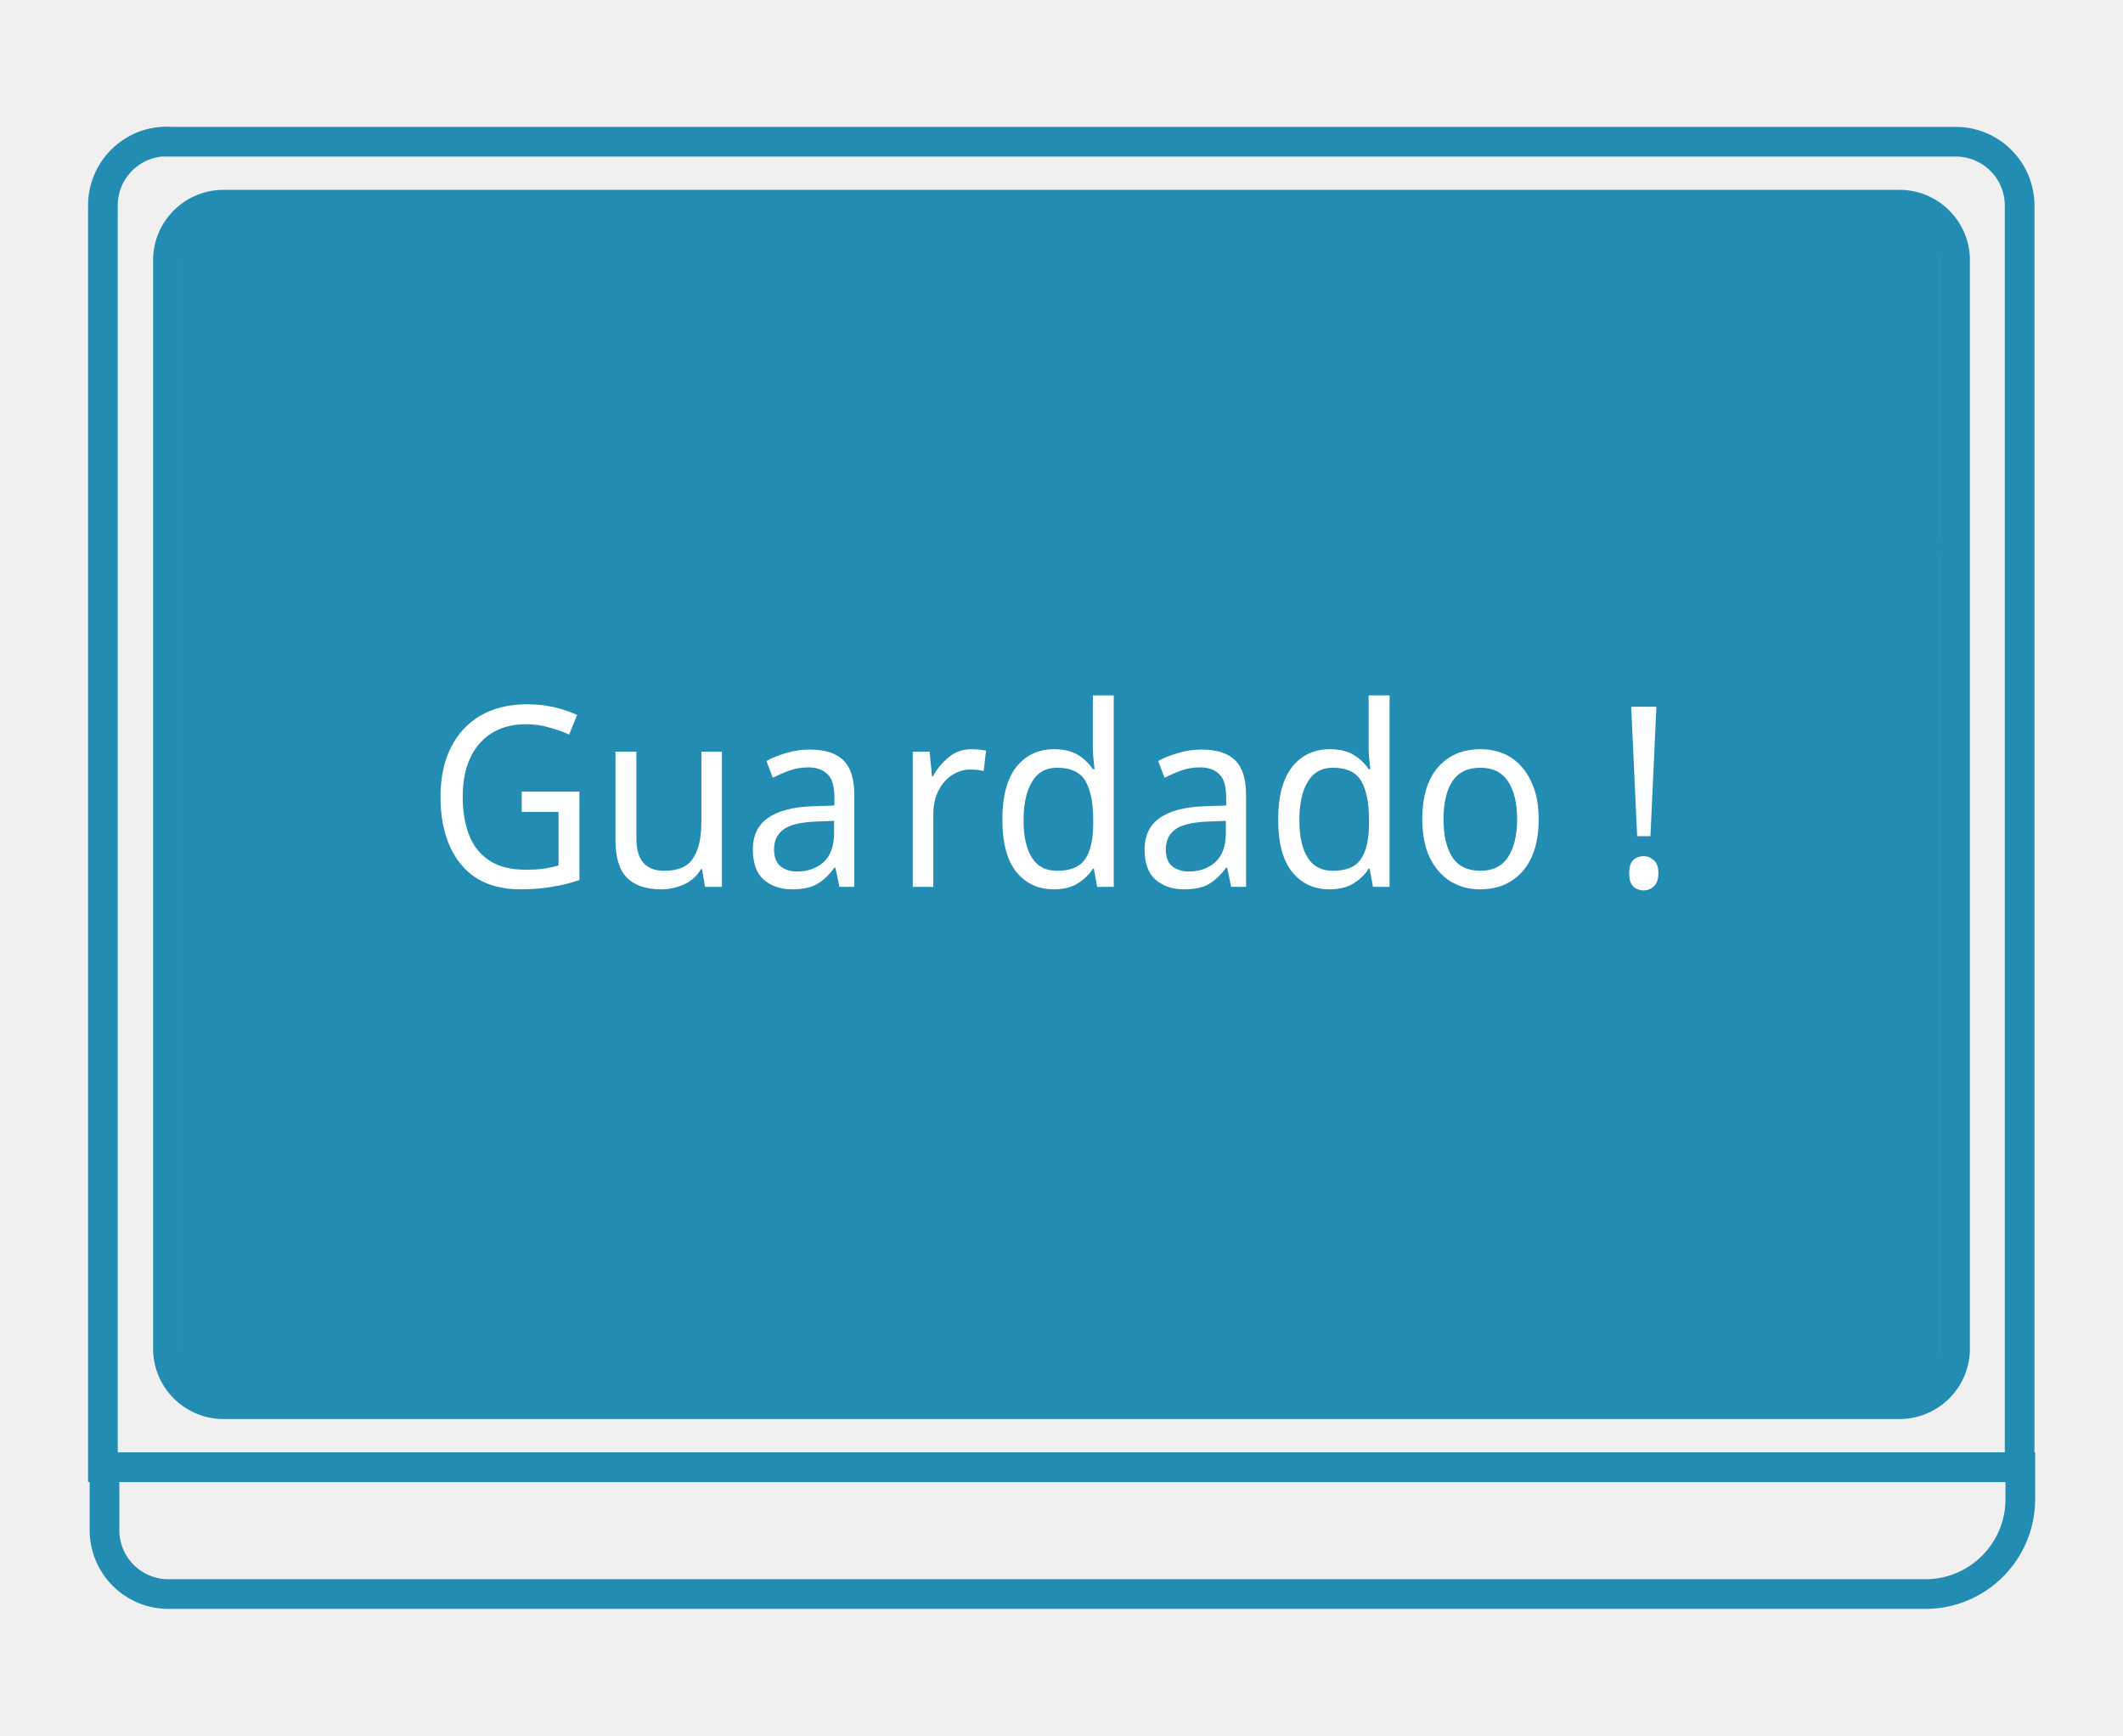
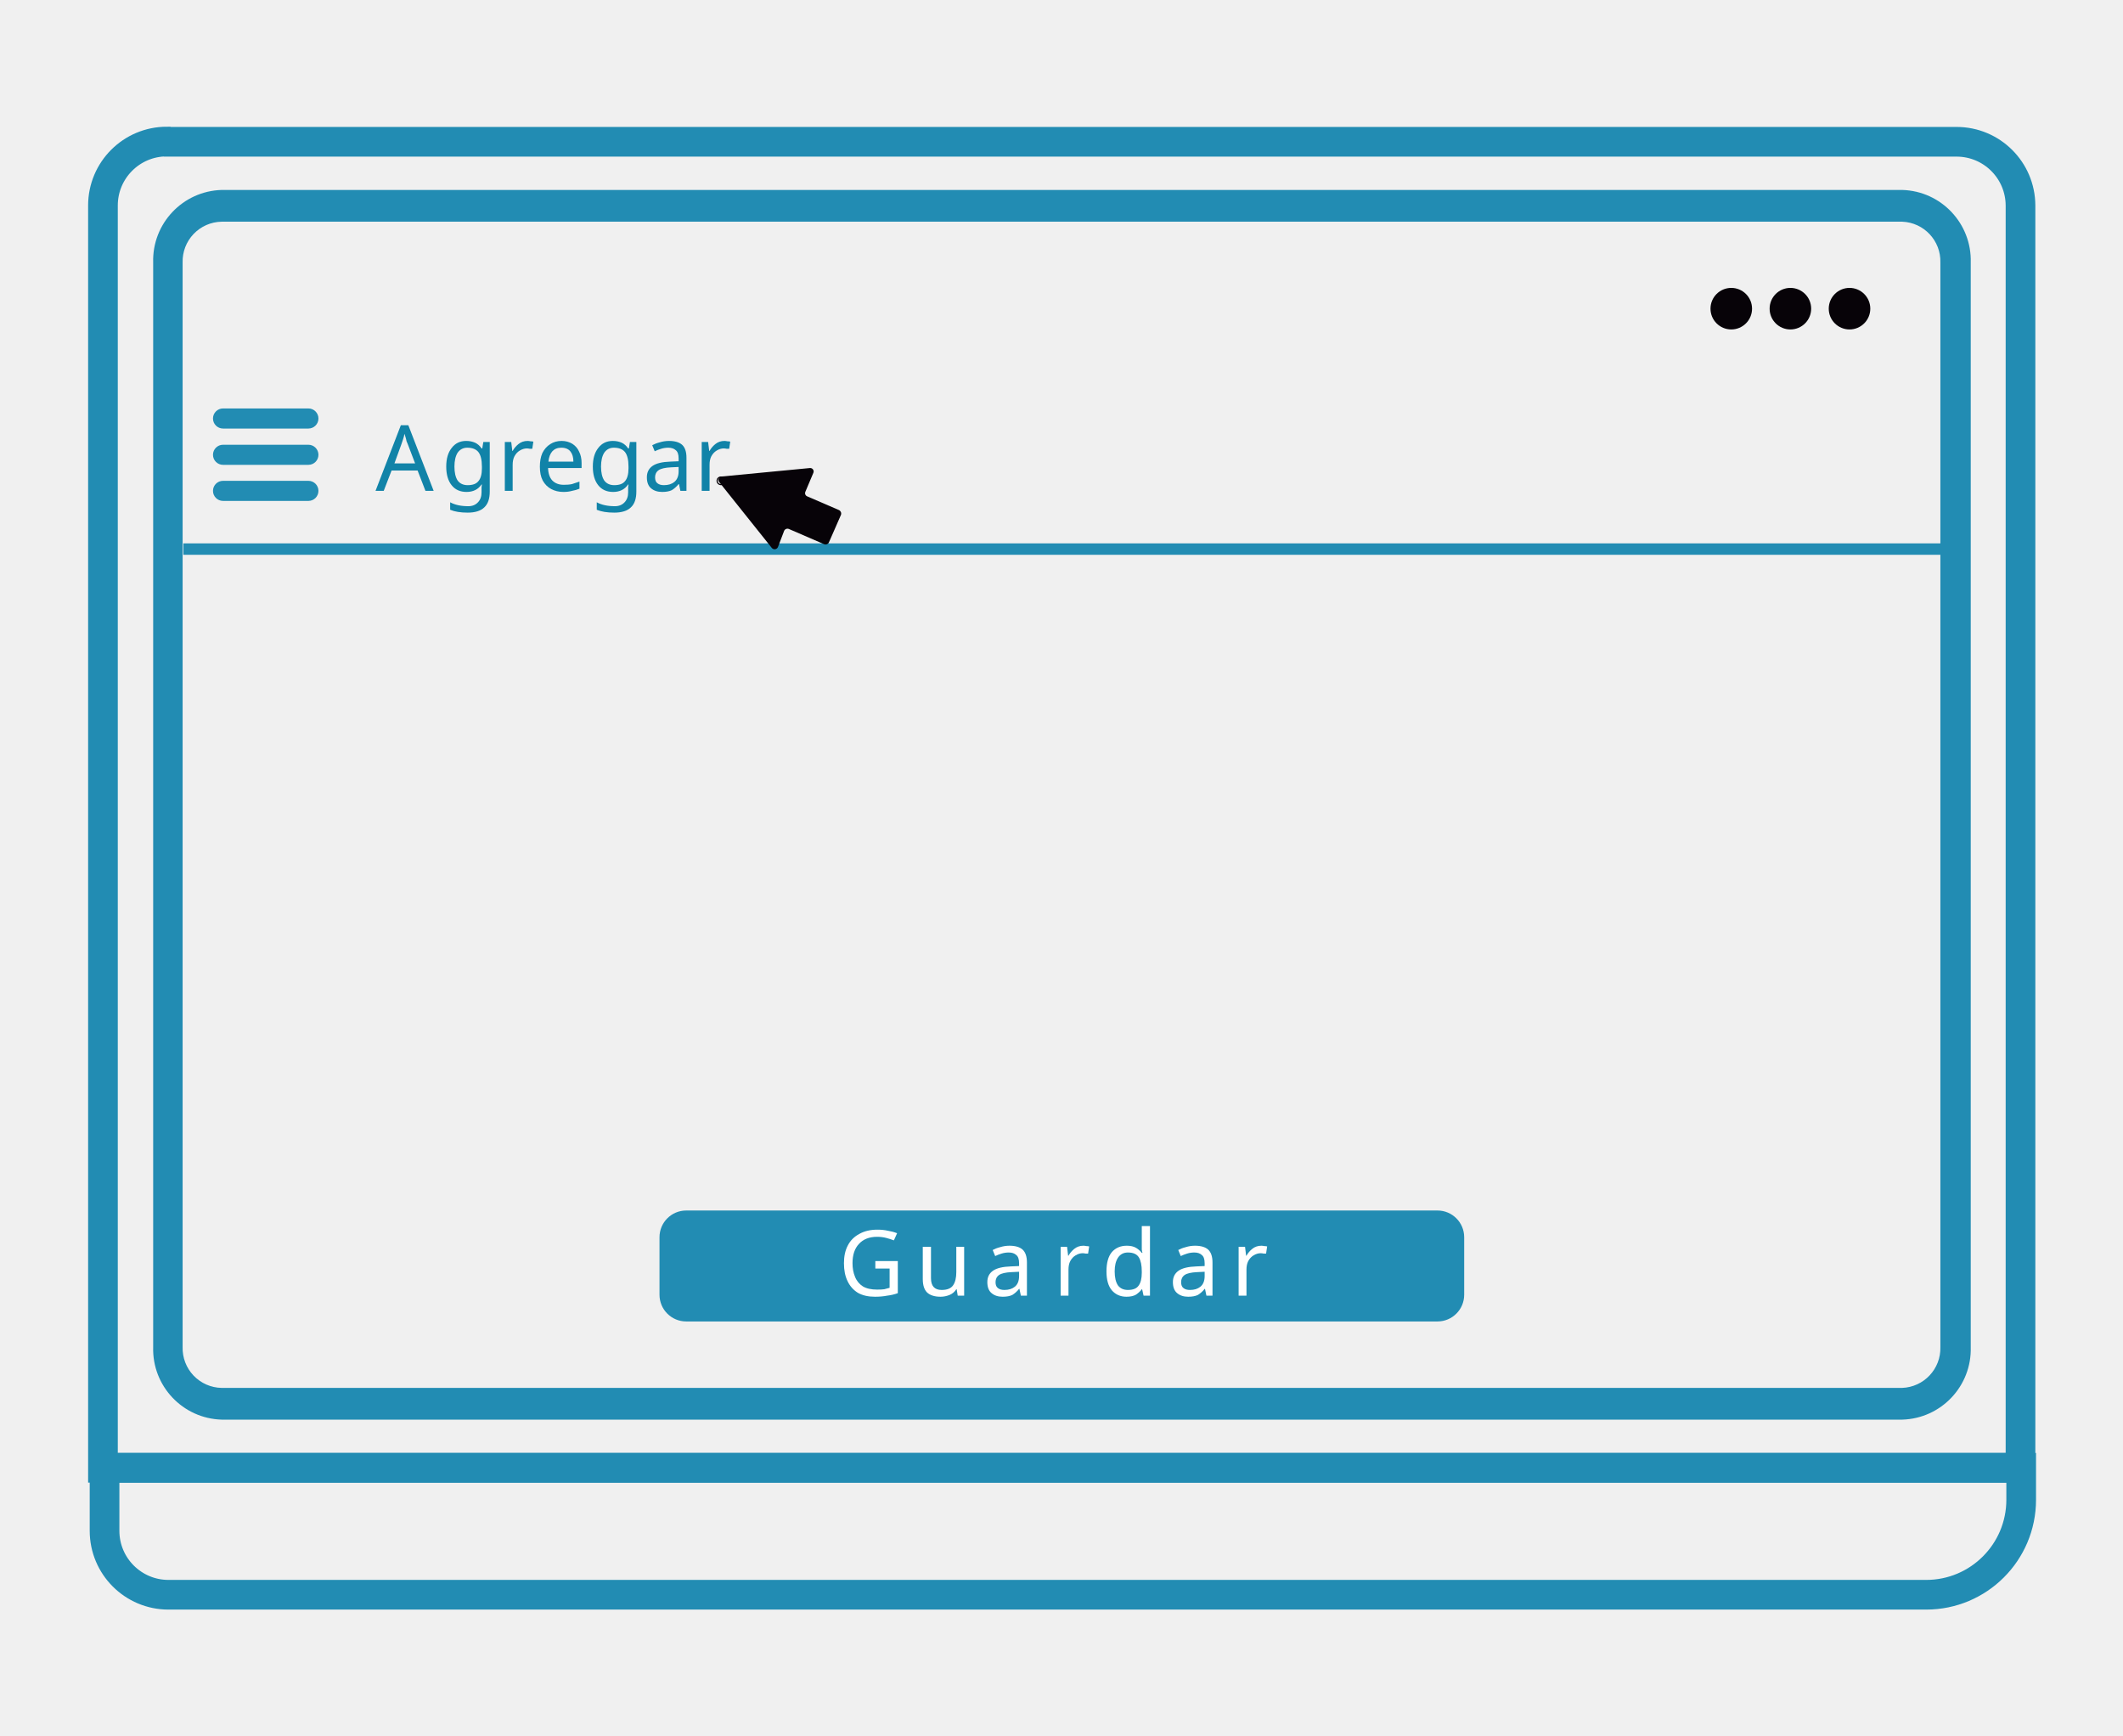
- <svg xmlns="http://www.w3.org/2000/svg" id="el_7EdfYYN0_" viewBox="0 0 93.04 76.06">
-   <style>#el_aiaZHgKVe6{font-size: 4px;fill: #211915;letter-spacing: 0.15em;font-family: ArialRoundedMTBold, Arial Rounded MT Bold;transform: translate(17.54px, 43.64px);}#el_BP6hY_1iog{fill: #070308;stroke: #070308;stroke-width: 0.25px;stroke-linecap: round;stroke-miterlimit: 10;}#el_kzamm7WwpP{font-size: 4px;fill: #211915;letter-spacing: 0.15em;font-family: ArialRoundedMTBold, Arial Rounded MT Bold;transform: translate(18.35px, 34.51px);}#el_O3Hxa280pZ{fill: #228cb3;}#el_VGuG419xAH{fill: #228cb3;}#el_pMULmAJuuo{fill: #070308;stroke: #070308;stroke-width: 0.25px;stroke-linecap: round;stroke-miterlimit: 10;}#el_3q3pY2EbP4{font-size: 4px;font-family: ArialRoundedMTBold, Arial Rounded MT Bold;fill: #1183a8;transform: translate(16.45px, 21.5px);}#el_ujf073IK3K{letter-spacing: -0.01em;}#el_7aknB3l7fI{letter-spacing: -0.02em;}#el_tPC1N4HXeD{letter-spacing: -0.01em;}#el_f65RdmB1Au{letter-spacing: -0.02em;}#el_MfE8gNwpYy{stroke-miterlimit: 10;fill: none;stroke: #228cb3;stroke-width: 1.3px;}#el_ZpgUhrQwgH{stroke-miterlimit: 10;fill: none;stroke: #228cb3;stroke-width: 1.3px;}#el_yz6tXm_WsY{fill: #070308;}#el_3By__ssu3yo{fill: #070308;}#el_5ZanX1Aa1HI{fill: #070308;}#el_8MK5LlOn_Wj{fill: #228cb3;}#el_75wqMmnnf7u{font-size: 4px;font-family: ArialRoundedMTBold, Arial Rounded MT Bold;fill: #fff;letter-spacing: 0.12em;transform: translate(36.72px, 56.75px);}#el_CpZoxkc_BT6{letter-spacing: 0.09em;}#el_lNcxWSds_hj{fill: #228cb3;}#el__mKRcoUna1o{stroke-miterlimit: 10;stroke: #228cb3;fill: #fff;stroke-width: 0.5px;}#el_zzC6JfFh_Cd{fill: #228cb3;}#el_sqZiN3Lqk32{fill: #228cb3;}#el_X_GQ4QZWylh{fill: #228cb3;}#el_2WLVT8-R_op{fill: #070308;}#el_VP7QcFIDZeH{stroke: #070308;stroke-width: 0.25px;stroke-miterlimit: 10;fill: none;}#el_Sbc9wUPVdvJ{fill: #228cb3;}#el_tadq-JHaX-m{font-family: ArialRoundedMTBold, Arial Rounded MT Bold;fill: #fff;font-size: 11.05px;transform: translate(18.68px, 38.86px) scale(0.93, 1);}#el_YdviqlIhkYt{letter-spacing: -0.03em;}</style>
+ <svg xmlns="http://www.w3.org/2000/svg" id="el_7EdfYYN0_" viewBox="0 0 93 76">
+   <style>@-webkit-keyframes kf_el_tadq-JHaX-m_an_bst_j0Mo3{84.44%{-webkit-transform: translate(30.02344px, -4px) translate(-30.02344px, 4px) translate(0px, -100px);transform: translate(30.02344px, -4px) translate(-30.02344px, 4px) translate(0px, -100px);}86.67%{-webkit-transform: translate(30.02344px, -4px) translate(-30.02344px, 4px) translate(0px, 0px);transform: translate(30.02344px, -4px) translate(-30.02344px, 4px) translate(0px, 0px);}0%{-webkit-transform: translate(30.02344px, -4px) translate(-30.02344px, 4px) translate(0px, -100px);transform: translate(30.02344px, -4px) translate(-30.02344px, 4px) translate(0px, -100px);}100%{-webkit-transform: translate(30.02344px, -4px) translate(-30.02344px, 4px) translate(0px, 0px);transform: translate(30.02344px, -4px) translate(-30.02344px, 4px) translate(0px, 0px);}}@keyframes kf_el_tadq-JHaX-m_an_bst_j0Mo3{84.44%{-webkit-transform: translate(30.02344px, -4px) translate(-30.02344px, 4px) translate(0px, -100px);transform: translate(30.02344px, -4px) translate(-30.02344px, 4px) translate(0px, -100px);}86.67%{-webkit-transform: translate(30.02344px, -4px) translate(-30.02344px, 4px) translate(0px, 0px);transform: translate(30.02344px, -4px) translate(-30.02344px, 4px) translate(0px, 0px);}0%{-webkit-transform: translate(30.02344px, -4px) translate(-30.02344px, 4px) translate(0px, -100px);transform: translate(30.02344px, -4px) translate(-30.02344px, 4px) translate(0px, -100px);}100%{-webkit-transform: translate(30.02344px, -4px) translate(-30.02344px, 4px) translate(0px, 0px);transform: translate(30.02344px, -4px) translate(-30.02344px, 4px) translate(0px, 0px);}}@-webkit-keyframes kf_el_8MK5LlOn_Wj_an_PGq4NbTM5{72.22%{opacity: 1;}74.44%{opacity: 0.8;}76.67%{opacity: 1;}0%{opacity: 1;}100%{opacity: 1;}}@keyframes kf_el_8MK5LlOn_Wj_an_PGq4NbTM5{72.22%{opacity: 1;}74.44%{opacity: 0.8;}76.67%{opacity: 1;}0%{opacity: 1;}100%{opacity: 1;}}@-webkit-keyframes kf_el_O3Hxa280pZ_an_mErbuj33h{0%{opacity: 0;}55.00%{opacity: 0;}57.22%{opacity: 1;}100%{opacity: 1;}}@keyframes kf_el_O3Hxa280pZ_an_mErbuj33h{0%{opacity: 0;}55.00%{opacity: 0;}57.22%{opacity: 1;}100%{opacity: 1;}}@-webkit-keyframes kf_el_VGuG419xAH_an_4gtbHNIZe{0%{opacity: 0;}27.22%{opacity: 0;}28.89%{opacity: 1;}100%{opacity: 1;}}@keyframes kf_el_VGuG419xAH_an_4gtbHNIZe{0%{opacity: 0;}27.22%{opacity: 0;}28.89%{opacity: 1;}100%{opacity: 1;}}@-webkit-keyframes kf_el_aiaZHgKVe6_an_o_nhAOu0b{0%{opacity: 0;}50.56%{opacity: 0;}52.22%{opacity: 1;}100%{opacity: 1;}}@keyframes kf_el_aiaZHgKVe6_an_o_nhAOu0b{0%{opacity: 0;}50.56%{opacity: 0;}52.22%{opacity: 1;}100%{opacity: 1;}}@-webkit-keyframes kf_el_XwBdNq2JCJy_an_bYfogS0N2{9.44%{-webkit-transform: translate(30.75px, 20.23px) translate(-30.75px, -20.23px) translate(0px, 0px);transform: translate(30.75px, 20.23px) translate(-30.75px, -20.23px) translate(0px, 0px);}20.56%{-webkit-transform: translate(30.75px, 20.23px) translate(-30.75px, -20.23px) translate(40px, 12px);transform: translate(30.75px, 20.23px) translate(-30.75px, -20.23px) translate(40px, 12px);}24.44%{-webkit-transform: translate(30.75px, 20.23px) translate(-30.75px, -20.23px) translate(40px, 12px);transform: translate(30.75px, 20.23px) translate(-30.75px, -20.23px) translate(40px, 12px);}44.44%{-webkit-transform: translate(30.75px, 20.23px) translate(-30.75px, -20.23px) translate(40px, 20px);transform: translate(30.75px, 20.23px) translate(-30.75px, -20.23px) translate(40px, 20px);}57.78%{-webkit-transform: translate(30.75px, 20.23px) translate(-30.75px, -20.23px) translate(40px, 20px);transform: translate(30.75px, 20.23px) translate(-30.75px, -20.23px) translate(40px, 20px);}65.56%{-webkit-transform: translate(30.75px, 20.23px) translate(-30.75px, -20.23px) translate(30px, 35px);transform: translate(30.75px, 20.23px) translate(-30.75px, -20.23px) translate(30px, 35px);}92.22%{-webkit-transform: translate(30.75px, 20.23px) translate(-30.75px, -20.23px) translate(30px, 35px);transform: translate(30.75px, 20.23px) translate(-30.75px, -20.23px) translate(30px, 35px);}100%{-webkit-transform: translate(30.75px, 20.23px) translate(-30.75px, -20.23px) translate(0px, 0px);transform: translate(30.75px, 20.23px) translate(-30.75px, -20.23px) translate(0px, 0px);}0%{-webkit-transform: translate(30.75px, 20.23px) translate(-30.75px, -20.23px) translate(0px, 0px);transform: translate(30.75px, 20.23px) translate(-30.75px, -20.23px) translate(0px, 0px);}}@keyframes kf_el_XwBdNq2JCJy_an_bYfogS0N2{9.44%{-webkit-transform: translate(30.75px, 20.23px) translate(-30.75px, -20.23px) translate(0px, 0px);transform: translate(30.75px, 20.23px) translate(-30.75px, -20.23px) translate(0px, 0px);}20.56%{-webkit-transform: translate(30.75px, 20.23px) translate(-30.75px, -20.23px) translate(40px, 12px);transform: translate(30.75px, 20.23px) translate(-30.75px, -20.23px) translate(40px, 12px);}24.44%{-webkit-transform: translate(30.75px, 20.23px) translate(-30.75px, -20.23px) translate(40px, 12px);transform: translate(30.75px, 20.23px) translate(-30.75px, -20.23px) translate(40px, 12px);}44.44%{-webkit-transform: translate(30.75px, 20.23px) translate(-30.75px, -20.23px) translate(40px, 20px);transform: translate(30.75px, 20.23px) translate(-30.75px, -20.23px) translate(40px, 20px);}57.78%{-webkit-transform: translate(30.75px, 20.23px) translate(-30.75px, -20.23px) translate(40px, 20px);transform: translate(30.75px, 20.23px) translate(-30.75px, -20.23px) translate(40px, 20px);}65.56%{-webkit-transform: translate(30.75px, 20.23px) translate(-30.75px, -20.23px) translate(30px, 35px);transform: translate(30.75px, 20.23px) translate(-30.75px, -20.23px) translate(30px, 35px);}92.22%{-webkit-transform: translate(30.75px, 20.23px) translate(-30.75px, -20.23px) translate(30px, 35px);transform: translate(30.75px, 20.23px) translate(-30.75px, -20.23px) translate(30px, 35px);}100%{-webkit-transform: translate(30.75px, 20.23px) translate(-30.75px, -20.23px) translate(0px, 0px);transform: translate(30.75px, 20.23px) translate(-30.75px, -20.23px) translate(0px, 0px);}0%{-webkit-transform: translate(30.75px, 20.23px) translate(-30.75px, -20.23px) translate(0px, 0px);transform: translate(30.75px, 20.23px) translate(-30.75px, -20.23px) translate(0px, 0px);}}@-webkit-keyframes kf_el_kzamm7WwpP_an_alt6L8h09{0%{opacity: 0;}26.67%{opacity: 0;}28.33%{opacity: 1;}100%{opacity: 1;}}@keyframes kf_el_kzamm7WwpP_an_alt6L8h09{0%{opacity: 0;}26.67%{opacity: 0;}28.33%{opacity: 1;}100%{opacity: 1;}}@-webkit-keyframes kf_el_pMULmAJuuo_an_LTWDTcEjN{0%{opacity: 0;}7.22%{opacity: 0;}8.33%{opacity: 1;}100%{opacity: 1;}}@keyframes kf_el_pMULmAJuuo_an_LTWDTcEjN{0%{opacity: 0;}7.22%{opacity: 0;}8.33%{opacity: 1;}100%{opacity: 1;}}@-webkit-keyframes kf_el_BP6hY_1iog_an_cptKl3DCP{0%{opacity: 0;}6.11%{opacity: 0;}7.22%{opacity: 1;}100%{opacity: 1;}}@keyframes kf_el_BP6hY_1iog_an_cptKl3DCP{0%{opacity: 0;}6.11%{opacity: 0;}7.22%{opacity: 1;}100%{opacity: 1;}}@-webkit-keyframes kf_el_VP7QcFIDZeH_an_VpRtQnhNC{0%{-webkit-transform: translate(31.58px, 21.06px) scale(0.2, 0.2) translate(-31.58px, -21.06px);transform: translate(31.58px, 21.06px) scale(0.2, 0.2) translate(-31.58px, -21.06px);}3.89%{-webkit-transform: translate(31.58px, 21.06px) scale(1.9, 1.9) translate(-31.58px, -21.06px);transform: translate(31.58px, 21.06px) scale(1.9, 1.9) translate(-31.58px, -21.06px);}8.33%{-webkit-transform: translate(31.58px, 21.06px) scale(0, 0) translate(-31.58px, -21.06px);transform: translate(31.58px, 21.06px) scale(0, 0) translate(-31.58px, -21.06px);}20.56%{-webkit-transform: translate(31.58px, 21.06px) scale(0.2, 0.2) translate(-31.58px, -21.06px);transform: translate(31.58px, 21.06px) scale(0.2, 0.2) translate(-31.58px, -21.06px);}24.44%{-webkit-transform: translate(31.58px, 21.06px) scale(1.9, 1.9) translate(-31.58px, -21.06px);transform: translate(31.58px, 21.06px) scale(1.9, 1.9) translate(-31.58px, -21.06px);}28.89%{-webkit-transform: translate(31.58px, 21.06px) scale(0, 0) translate(-31.58px, -21.06px);transform: translate(31.58px, 21.06px) scale(0, 0) translate(-31.58px, -21.06px);}44.44%{-webkit-transform: translate(31.58px, 21.06px) scale(0.2, 0.2) translate(-31.58px, -21.06px);transform: translate(31.58px, 21.06px) scale(0.2, 0.2) translate(-31.58px, -21.06px);}48.33%{-webkit-transform: translate(31.58px, 21.06px) scale(1.9, 1.9) translate(-31.58px, -21.06px);transform: translate(31.58px, 21.06px) scale(1.9, 1.9) translate(-31.58px, -21.06px);}52.78%{-webkit-transform: translate(31.58px, 21.06px) scale(0, 0) translate(-31.58px, -21.06px);transform: translate(31.58px, 21.06px) scale(0, 0) translate(-31.58px, -21.06px);}70%{-webkit-transform: translate(31.58px, 21.06px) scale(0.2, 0.2) translate(-31.58px, -21.06px);transform: translate(31.58px, 21.06px) scale(0.2, 0.2) translate(-31.58px, -21.06px);}73.89%{-webkit-transform: translate(31.58px, 21.06px) scale(1.9, 1.9) translate(-31.58px, -21.06px);transform: translate(31.58px, 21.06px) scale(1.9, 1.9) translate(-31.58px, -21.06px);}78.33%{-webkit-transform: translate(31.58px, 21.06px) scale(0, 0) translate(-31.58px, -21.06px);transform: translate(31.58px, 21.06px) scale(0, 0) translate(-31.58px, -21.06px);}100%{-webkit-transform: translate(31.58px, 21.06px) scale(0, 0) translate(-31.58px, -21.06px);transform: translate(31.58px, 21.06px) scale(0, 0) translate(-31.58px, -21.06px);}}@keyframes kf_el_VP7QcFIDZeH_an_VpRtQnhNC{0%{-webkit-transform: translate(31.58px, 21.06px) scale(0.2, 0.2) translate(-31.58px, -21.06px);transform: translate(31.58px, 21.06px) scale(0.2, 0.2) translate(-31.58px, -21.06px);}3.89%{-webkit-transform: translate(31.58px, 21.06px) scale(1.9, 1.9) translate(-31.58px, -21.06px);transform: translate(31.58px, 21.06px) scale(1.9, 1.9) translate(-31.58px, -21.06px);}8.33%{-webkit-transform: translate(31.58px, 21.06px) scale(0, 0) translate(-31.58px, -21.06px);transform: translate(31.58px, 21.06px) scale(0, 0) translate(-31.58px, -21.06px);}20.56%{-webkit-transform: translate(31.58px, 21.06px) scale(0.2, 0.2) translate(-31.58px, -21.06px);transform: translate(31.58px, 21.06px) scale(0.2, 0.2) translate(-31.58px, -21.06px);}24.44%{-webkit-transform: translate(31.58px, 21.06px) scale(1.9, 1.9) translate(-31.58px, -21.06px);transform: translate(31.58px, 21.06px) scale(1.9, 1.9) translate(-31.58px, -21.06px);}28.89%{-webkit-transform: translate(31.58px, 21.06px) scale(0, 0) translate(-31.58px, -21.06px);transform: translate(31.58px, 21.06px) scale(0, 0) translate(-31.58px, -21.06px);}44.44%{-webkit-transform: translate(31.58px, 21.06px) scale(0.2, 0.2) translate(-31.58px, -21.06px);transform: translate(31.58px, 21.06px) scale(0.2, 0.2) translate(-31.58px, -21.06px);}48.33%{-webkit-transform: translate(31.58px, 21.06px) scale(1.9, 1.9) translate(-31.58px, -21.06px);transform: translate(31.58px, 21.06px) scale(1.9, 1.9) translate(-31.58px, -21.06px);}52.78%{-webkit-transform: translate(31.58px, 21.06px) scale(0, 0) translate(-31.58px, -21.06px);transform: translate(31.58px, 21.06px) scale(0, 0) translate(-31.58px, -21.06px);}70%{-webkit-transform: translate(31.58px, 21.06px) scale(0.2, 0.2) translate(-31.58px, -21.06px);transform: translate(31.58px, 21.06px) scale(0.2, 0.2) translate(-31.58px, -21.06px);}73.89%{-webkit-transform: translate(31.58px, 21.06px) scale(1.9, 1.9) translate(-31.58px, -21.06px);transform: translate(31.58px, 21.06px) scale(1.9, 1.9) translate(-31.58px, -21.06px);}78.33%{-webkit-transform: translate(31.58px, 21.06px) scale(0, 0) translate(-31.58px, -21.06px);transform: translate(31.58px, 21.06px) scale(0, 0) translate(-31.58px, -21.06px);}100%{-webkit-transform: translate(31.58px, 21.06px) scale(0, 0) translate(-31.58px, -21.06px);transform: translate(31.58px, 21.06px) scale(0, 0) translate(-31.58px, -21.06px);}}@-webkit-keyframes kf_el_hA8qTSOQ7VG_an_ePXabwgM-{0%{opacity: 0;}76.67%{opacity: 0;}84.44%{opacity: 1;}94.44%{opacity: 1;}100%{opacity: 0;}}@keyframes kf_el_hA8qTSOQ7VG_an_ePXabwgM-{0%{opacity: 0;}76.67%{opacity: 0;}84.44%{opacity: 1;}94.44%{opacity: 1;}100%{opacity: 0;}}#el_7EdfYYN0_ *{-webkit-animation-duration: 6s;animation-duration: 6s;-webkit-animation-iteration-count: infinite;animation-iteration-count: infinite;-webkit-animation-timing-function: cubic-bezier(0, 0, 1, 1);animation-timing-function: cubic-bezier(0, 0, 1, 1);}#el_aiaZHgKVe6{font-size: 4px;fill: #211915;letter-spacing: 0.15em;font-family: ArialRoundedMTBold, Arial Rounded MT Bold;-webkit-transform: translate(17.54px, 43.64px);transform: translate(17.54px, 43.64px);-webkit-animation-fill-mode: backwards;animation-fill-mode: backwards;opacity: 0;-webkit-animation-name: kf_el_aiaZHgKVe6_an_o_nhAOu0b;animation-name: kf_el_aiaZHgKVe6_an_o_nhAOu0b;-webkit-animation-timing-function: cubic-bezier(0, 0, 1, 1);animation-timing-function: cubic-bezier(0, 0, 1, 1);}#el_BP6hY_1iog{fill: #070308;stroke: #070308;stroke-width: 0.25px;stroke-linecap: round;stroke-miterlimit: 10;-webkit-animation-fill-mode: backwards;animation-fill-mode: backwards;opacity: 0;-webkit-animation-name: kf_el_BP6hY_1iog_an_cptKl3DCP;animation-name: kf_el_BP6hY_1iog_an_cptKl3DCP;-webkit-animation-timing-function: cubic-bezier(0.42, 0, 0.58, 1);animation-timing-function: cubic-bezier(0.42, 0, 0.58, 1);}#el_kzamm7WwpP{font-size: 4px;fill: #211915;letter-spacing: 0.15em;font-family: ArialRoundedMTBold, Arial Rounded MT Bold;-webkit-transform: translate(18.35px, 34.51px);transform: translate(18.35px, 34.51px);-webkit-animation-fill-mode: backwards;animation-fill-mode: backwards;opacity: 0;-webkit-animation-name: kf_el_kzamm7WwpP_an_alt6L8h09;animation-name: kf_el_kzamm7WwpP_an_alt6L8h09;-webkit-animation-timing-function: cubic-bezier(0, 0, 1, 1);animation-timing-function: cubic-bezier(0, 0, 1, 1);}#el_O3Hxa280pZ{fill: #228cb3;-webkit-animation-fill-mode: backwards;animation-fill-mode: backwards;opacity: 0;-webkit-animation-name: kf_el_O3Hxa280pZ_an_mErbuj33h;animation-name: kf_el_O3Hxa280pZ_an_mErbuj33h;-webkit-animation-timing-function: cubic-bezier(0, 0, 1, 1);animation-timing-function: cubic-bezier(0, 0, 1, 1);}#el_VGuG419xAH{fill: #228cb3;-webkit-animation-fill-mode: backwards;animation-fill-mode: backwards;opacity: 0;-webkit-animation-name: kf_el_VGuG419xAH_an_4gtbHNIZe;animation-name: kf_el_VGuG419xAH_an_4gtbHNIZe;-webkit-animation-timing-function: cubic-bezier(0, 0, 1, 1);animation-timing-function: cubic-bezier(0, 0, 1, 1);}#el_pMULmAJuuo{fill: #070308;stroke: #070308;stroke-width: 0.25px;stroke-linecap: round;stroke-miterlimit: 10;-webkit-animation-fill-mode: backwards;animation-fill-mode: backwards;opacity: 0;-webkit-animation-name: kf_el_pMULmAJuuo_an_LTWDTcEjN;animation-name: kf_el_pMULmAJuuo_an_LTWDTcEjN;-webkit-animation-timing-function: cubic-bezier(0, 0, 1, 1);animation-timing-function: cubic-bezier(0, 0, 1, 1);}#el_3q3pY2EbP4{font-size: 4px;font-family: ArialRoundedMTBold, Arial Rounded MT Bold;fill: #1183a8;-webkit-transform: translate(16.45px, 21.5px);transform: translate(16.45px, 21.5px);}#el_ujf073IK3K{letter-spacing: -0.01em;}#el_7aknB3l7fI{letter-spacing: -0.02em;}#el_tPC1N4HXeD{letter-spacing: -0.01em;}#el_f65RdmB1Au{letter-spacing: -0.02em;}#el_MfE8gNwpYy{stroke-miterlimit: 10;fill: none;stroke: #228cb3;stroke-width: 1.3px;}#el_ZpgUhrQwgH{stroke-miterlimit: 10;fill: none;stroke: #228cb3;stroke-width: 1.3px;}#el_yz6tXm_WsY{fill: #070308;}#el_3By__ssu3yo{fill: #070308;}#el_5ZanX1Aa1HI{fill: #070308;}#el_8MK5LlOn_Wj{fill: #228cb3;-webkit-animation-fill-mode: backwards;animation-fill-mode: backwards;opacity: 1;-webkit-animation-name: kf_el_8MK5LlOn_Wj_an_PGq4NbTM5;animation-name: kf_el_8MK5LlOn_Wj_an_PGq4NbTM5;-webkit-animation-timing-function: cubic-bezier(0, 0, 1, 1);animation-timing-function: cubic-bezier(0, 0, 1, 1);}#el_75wqMmnnf7u{font-size: 4px;font-family: ArialRoundedMTBold, Arial Rounded MT Bold;fill: #fff;letter-spacing: 0.12em;-webkit-transform: translate(36.72px, 56.75px);transform: translate(36.72px, 56.75px);}#el_CpZoxkc_BT6{letter-spacing: 0.09em;}#el_lNcxWSds_hj{fill: #228cb3;}#el__mKRcoUna1o{stroke-miterlimit: 10;stroke: #228cb3;fill: #fff;stroke-width: 0.5px;}#el_zzC6JfFh_Cd{fill: #228cb3;}#el_sqZiN3Lqk32{fill: #228cb3;}#el_X_GQ4QZWylh{fill: #228cb3;}#el_2WLVT8-R_op{fill: #070308;}#el_VP7QcFIDZeH{stroke: #070308;stroke-width: 0.25px;stroke-miterlimit: 10;fill: none;}#el_Sbc9wUPVdvJ{fill: #228cb3;}#el_tadq-JHaX-m{font-family: ArialRoundedMTBold, Arial Rounded MT Bold;fill: #fff;font-size: 11.05px;-webkit-transform: translate(18.68px, 38.86px) scale(0.93, 1);transform: translate(18.68px, 38.86px) scale(0.93, 1);}#el_YdviqlIhkYt{letter-spacing: -0.03em;}#el_hA8qTSOQ7VG{-webkit-animation-fill-mode: backwards;animation-fill-mode: backwards;opacity: 0;-webkit-animation-name: kf_el_hA8qTSOQ7VG_an_ePXabwgM-;animation-name: kf_el_hA8qTSOQ7VG_an_ePXabwgM-;-webkit-animation-timing-function: cubic-bezier(0.42, 0, 0.58, 1);animation-timing-function: cubic-bezier(0.42, 0, 0.58, 1);}#el_VP7QcFIDZeH_an_VpRtQnhNC{-webkit-animation-fill-mode: backwards;animation-fill-mode: backwards;-webkit-transform: translate(31.58px, 21.06px) scale(0.2, 0.2) translate(-31.58px, -21.06px);transform: translate(31.58px, 21.06px) scale(0.2, 0.2) translate(-31.58px, -21.06px);-webkit-animation-name: kf_el_VP7QcFIDZeH_an_VpRtQnhNC;animation-name: kf_el_VP7QcFIDZeH_an_VpRtQnhNC;-webkit-animation-timing-function: cubic-bezier(0.42, 0, 0.58, 1);animation-timing-function: cubic-bezier(0.42, 0, 0.58, 1);}#el_XwBdNq2JCJy_an_bYfogS0N2{-webkit-animation-fill-mode: backwards;animation-fill-mode: backwards;-webkit-transform: translate(30.75px, 20.23px) translate(-30.75px, -20.23px) translate(0px, 0px);transform: translate(30.75px, 20.23px) translate(-30.75px, -20.23px) translate(0px, 0px);-webkit-animation-name: kf_el_XwBdNq2JCJy_an_bYfogS0N2;animation-name: kf_el_XwBdNq2JCJy_an_bYfogS0N2;-webkit-animation-timing-function: cubic-bezier(0, 0, 1, 1);animation-timing-function: cubic-bezier(0, 0, 1, 1);}#el_gUtJugTc7bs_an_rA_JnWWpz{-webkit-transform: translate(30.02344px, -4px) translate(-30.02344px, 4px) translate(-20px, 0px);transform: translate(30.02344px, -4px) translate(-30.02344px, 4px) translate(-20px, 0px);}#el_tadq-JHaX-m_an_bst_j0Mo3{-webkit-animation-fill-mode: backwards;animation-fill-mode: backwards;-webkit-transform: translate(30.02344px, -4px) translate(-30.02344px, 4px) translate(0px, -100px);transform: translate(30.02344px, -4px) translate(-30.02344px, 4px) translate(0px, -100px);-webkit-animation-name: kf_el_tadq-JHaX-m_an_bst_j0Mo3;animation-name: kf_el_tadq-JHaX-m_an_bst_j0Mo3;-webkit-animation-timing-function: cubic-bezier(0, 0, 1, 1);animation-timing-function: cubic-bezier(0, 0, 1, 1);}#el_tadq-JHaX-m_an_n3arnEIAN{-webkit-transform: translate(30.02344px, -4px) scale(1, 1) translate(-30.02344px, 4px);transform: translate(30.02344px, -4px) scale(1, 1) translate(-30.02344px, 4px);}</style>
  <defs />
  <g id="el_oW_6MjY5JP">
    <g id="el_oZaOI1g3d" data-name="Capa 4">
      <text id="el_aiaZHgKVe6">***********************</text>
      <line x1="74.17" y1="34.51" x2="15.01" y2="34.51" id="el_BP6hY_1iog" />
      <text id="el_kzamm7WwpP">***********************</text>
      <path d="M77.18,41.28c.15-.18.29-.37.44-.54a4.62,4.62,0,0,1,1.74-1.25,1.76,1.76,0,0,1,.64-.15.38.38,0,0,1,.15,0,.1.1,0,0,1,.06.17.57.57,0,0,1-.11.11c-.32.25-.64.5-.95.76a7.58,7.58,0,0,0-1.6,1.92.37.37,0,0,1-.17.18.38.38,0,0,1-.49-.05.65.65,0,0,1-.15-.18,7.25,7.25,0,0,0-.68-1,2.09,2.09,0,0,0-.2-.22.76.76,0,0,1-.08-.11.18.18,0,0,1,0-.27,1,1,0,0,1,.23-.17.39.39,0,0,1,.44,0A2,2,0,0,1,77,41C77.06,41.09,77.12,41.19,77.18,41.28Z" id="el_O3Hxa280pZ" />
      <path d="M77.18,32.7l.44-.55a4.85,4.85,0,0,1,1.74-1.25,2.3,2.3,0,0,1,.64-.15l.15,0a.1.1,0,0,1,.06.17,1.14,1.14,0,0,1-.11.11c-.32.25-.64.49-.95.75a7.63,7.63,0,0,0-1.6,1.93.42.42,0,0,1-.17.18.39.39,0,0,1-.49,0,.84.84,0,0,1-.15-.18,7.25,7.25,0,0,0-.68-1,2.09,2.09,0,0,0-.2-.22l-.08-.11c-.07-.11-.07-.19,0-.27a.76.76,0,0,1,.23-.17.38.38,0,0,1,.44,0,1.87,1.87,0,0,1,.52.53C77.06,32.51,77.12,32.61,77.18,32.7Z" id="el_VGuG419xAH" />
      <line x1="74.17" y1="42.86" x2="15.01" y2="42.86" id="el_pMULmAJuuo" />
      <text id="el_3q3pY2EbP4">A<tspan x="2.88" y="0" id="el_ujf073IK3K">g</tspan>
        <tspan x="5.32" y="0" id="el_7aknB3l7fI">r</tspan>
        <tspan x="6.98" y="0" id="el_tPC1N4HXeD">e</tspan>
        <tspan x="9.3" y="0" id="el_f65RdmB1Au">g</tspan>
        <tspan x="11.7" y="0" id="el_VCe467Y4S5">ar</tspan>
      </text>
      <path d="M7.33,6.21H85.71A2.8,2.8,0,0,1,88.51,9V64.29a0,0,0,0,1,0,0h-84a0,0,0,0,1,0,0V9a2.8,2.8,0,0,1,2.8-2.8Z" id="el_MfE8gNwpYy" />
      <path d="M4.54,64.29h84a0,0,0,0,1,0,0v1.4a4.16,4.16,0,0,1-4.16,4.16h-77a2.8,2.8,0,0,1-2.8-2.8V64.29A0,0,0,0,1,4.54,64.29Z" id="el_ZpgUhrQwgH" />
      <circle cx="75.84" cy="13.52" r="0.91" id="el_yz6tXm_WsY" />
      <circle cx="78.43" cy="13.52" r="0.91" id="el_3By__ssu3yo" />
      <circle cx="81.02" cy="13.52" r="0.91" id="el_5ZanX1Aa1HI" />
      <rect x="28.89" y="53.02" width="35.25" height="4.86" rx="1.17" id="el_8MK5LlOn_Wj" />
      <text id="el_75wqMmnnf7u">Gua<tspan x="9.4" y="0" id="el_CpZoxkc_BT6">r</tspan>
        <tspan x="11.53" y="0" id="el_R5wmcv406QY">dar</tspan>
      </text>
      <path d="M83.33,8.32H9.71a3.09,3.09,0,0,0-3,3.18V59a3.09,3.09,0,0,0,3,3.18H83.33a3.09,3.09,0,0,0,3-3.18V11.5A3.09,3.09,0,0,0,83.33,8.32ZM85,59a1.74,1.74,0,0,1-1.68,1.79H9.71A1.74,1.74,0,0,1,8,59V11.5A1.74,1.74,0,0,1,9.71,9.71H83.33A1.74,1.74,0,0,1,85,11.5Z" id="el_lNcxWSds_hj" />
      <line x1="8.03" y1="24.05" x2="85.01" y2="24.05" id="el__mKRcoUna1o" />
      <rect x="9.33" y="21.06" width="4.62" height="0.88" rx="0.44" id="el_zzC6JfFh_Cd" />
      <rect x="9.33" y="19.48" width="4.62" height="0.88" rx="0.44" id="el_sqZiN3Lqk32" />
      <rect x="9.33" y="17.89" width="4.62" height="0.88" rx="0.44" id="el_X_GQ4QZWylh" />
-       <g id="el_XwBdNq2JCJy">
-         <path d="M33.81,24l-2.3-2.88a.15.15,0,0,1,.11-.25l3.86-.37a.15.15,0,0,1,.15.21l-.35.83a.15.15,0,0,0,.08.2l1.39.6a.17.17,0,0,1,.09.21l-.53,1.21a.16.16,0,0,1-.2.08l-1.55-.67a.16.16,0,0,0-.21.08l-.27.71A.16.16,0,0,1,33.81,24Z" id="el_2WLVT8-R_op" />
-         <circle cx="31.58" cy="21.06" r="0.83" id="el_VP7QcFIDZeH" />
+       <g id="el_XwBdNq2JCJy_an_bYfogS0N2" data-animator-group="true" data-animator-type="0">
+         <g id="el_XwBdNq2JCJy">
+           <path d="M33.81,24l-2.3-2.88a.15.15,0,0,1,.11-.25l3.86-.37a.15.15,0,0,1,.15.21l-.35.83a.15.15,0,0,0,.08.2l1.39.6a.17.17,0,0,1,.09.21l-.53,1.21a.16.16,0,0,1-.2.08l-1.55-.67a.16.16,0,0,0-.21.08l-.27.71A.16.16,0,0,1,33.81,24Z" id="el_2WLVT8-R_op" />
+           <g id="el_VP7QcFIDZeH_an_VpRtQnhNC" data-animator-group="true" data-animator-type="2">
+             <circle cx="31.58" cy="21.06" r="0.83" id="el_VP7QcFIDZeH" />
+           </g>
+         </g>
      </g>
      <g id="el_hA8qTSOQ7VG">
        <path d="M9.71,9.42A1.75,1.75,0,0,0,8,11.23v48a1.76,1.76,0,0,0,1.68,1.82H83.33A1.76,1.76,0,0,0,85,59.27v-48a1.75,1.75,0,0,0-1.68-1.81Z" id="el_Sbc9wUPVdvJ" />
-         <text id="el_tadq-JHaX-m">Gua<tspan x="21.99" y="0" id="el_YdviqlIhkYt">r</tspan>
-           <tspan x="26.54" y="0" id="el_gUtJugTc7bs">dado !</tspan>
-         </text>
+         <g id="el_tadq-JHaX-m_an_bst_j0Mo3" data-animator-group="true" data-animator-type="0">
+           <text id="el_tadq-JHaX-m">Gua<tspan x="21.99" y="0" id="el_YdviqlIhkYt">r</tspan>
+             <tspan x="26.54" y="0" id="el_gUtJugTc7bs">dado !</tspan>
+           </text>
+         </g>
      </g>
    </g>
  </g>
</svg>
